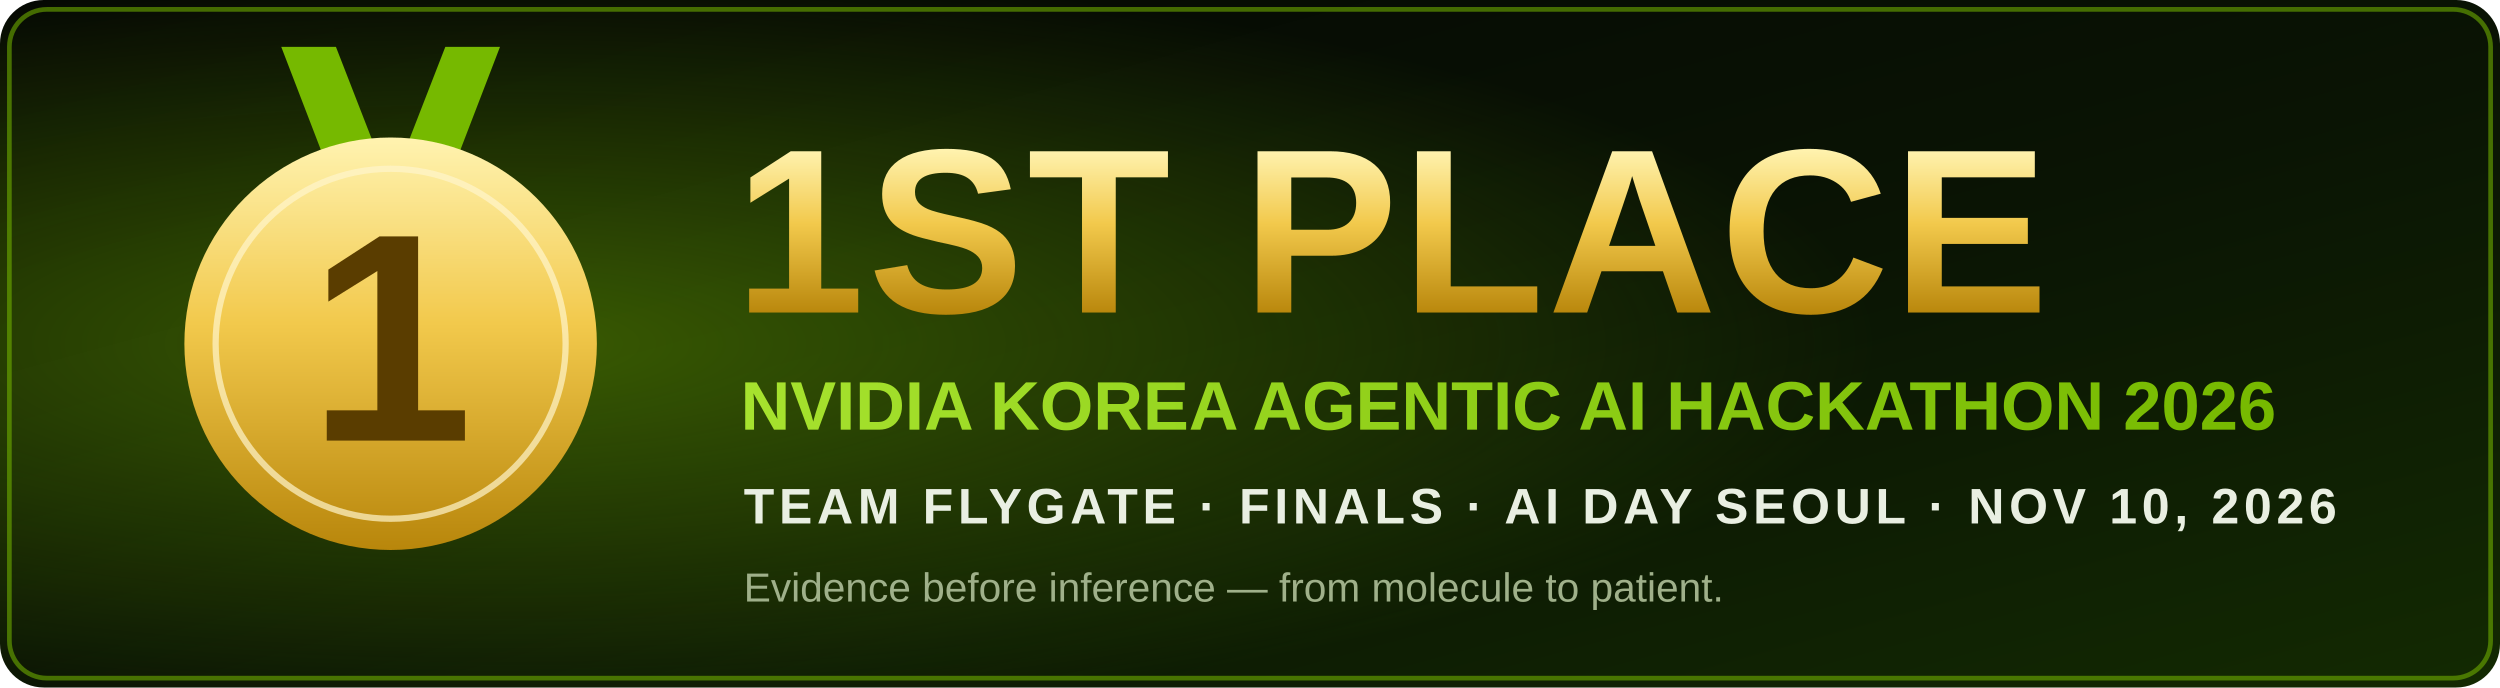
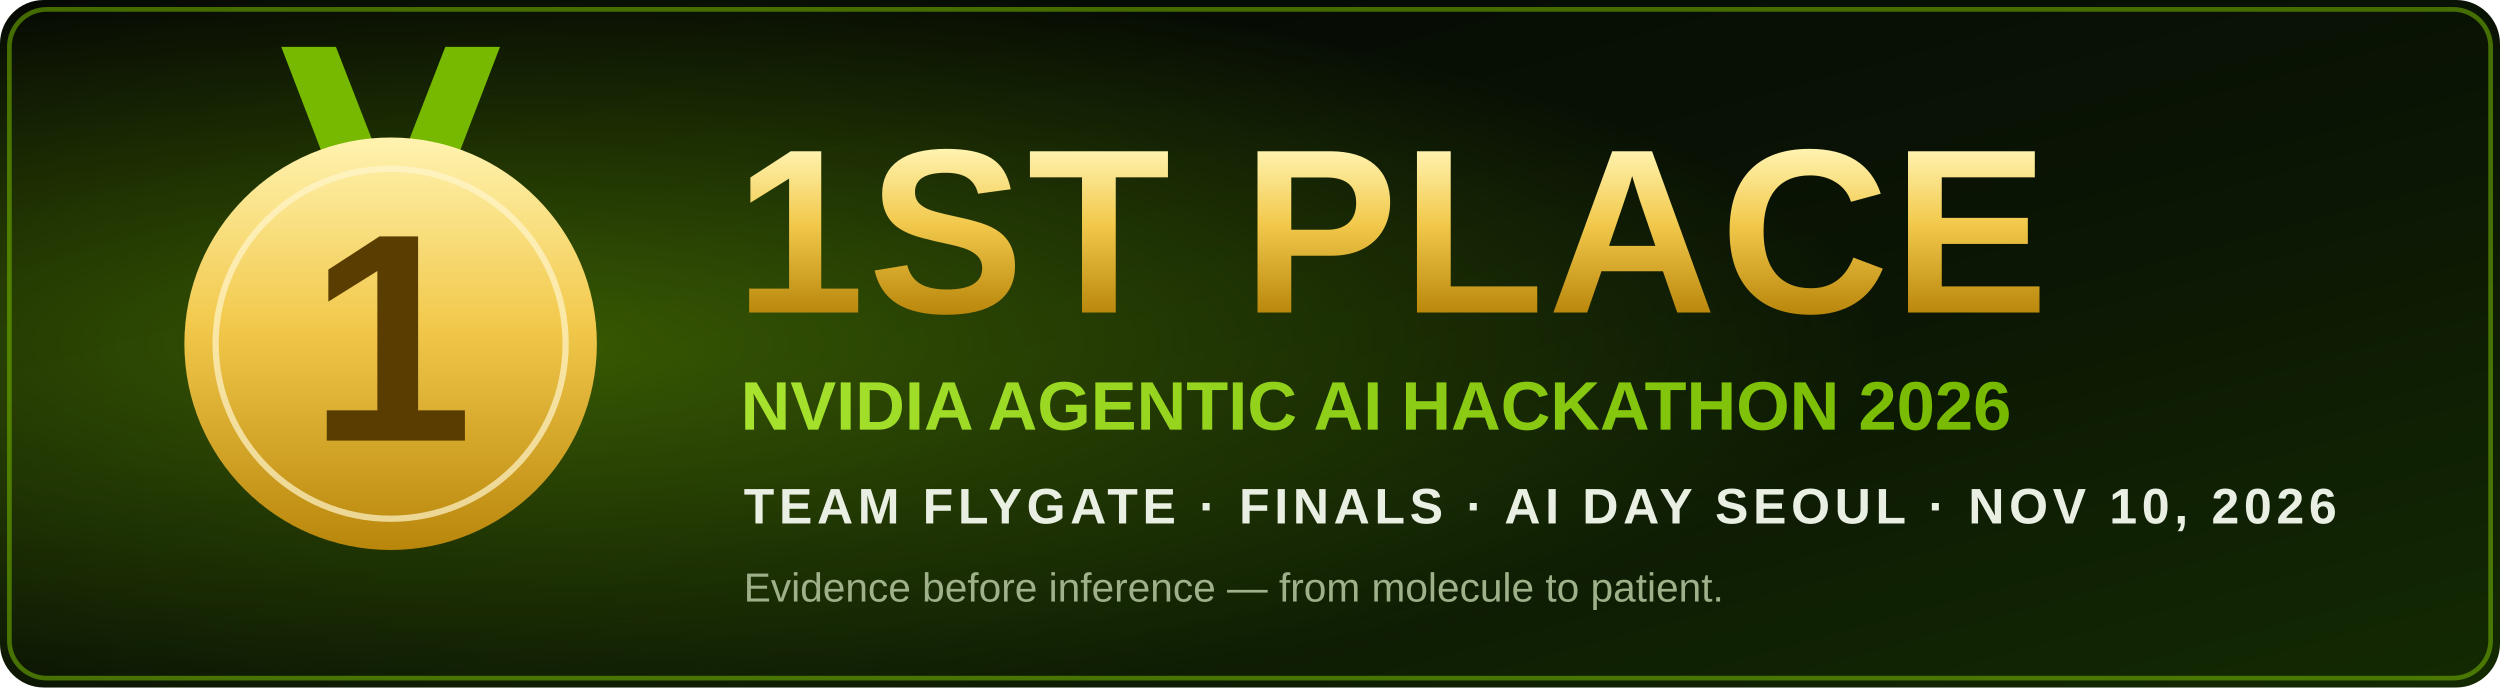
- <svg xmlns="http://www.w3.org/2000/svg" viewBox="0 0 1600 440" width="1600" height="440" role="img" aria-label="1st Place — NVIDIA Korea Agentic AI Hackathon 2026 · Team FlyGate">
+ <svg xmlns="http://www.w3.org/2000/svg" viewBox="0 0 1600 440" width="1600" height="440" role="img" aria-label="1st Place — NVIDIA Agentic AI Hackathon 2026 · Team FlyGate">
  <defs>
    <linearGradient id="bg" x1="0" y1="0" x2="1" y2="1">
      <stop offset="0" stop-color="#030503" />
      <stop offset="0.55" stop-color="#0a1404" />
      <stop offset="1" stop-color="#132a02" />
    </linearGradient>
    <radialGradient id="glow" cx="0.2" cy="0.5" r="0.55">
      <stop offset="0" stop-color="#76b900" stop-opacity="0.45" />
      <stop offset="1" stop-color="#76b900" stop-opacity="0" />
    </radialGradient>
    <linearGradient id="gold" x1="0" y1="0" x2="0" y2="1">
      <stop offset="0" stop-color="#fff3b0" />
      <stop offset="0.45" stop-color="#f2c94c" />
      <stop offset="1" stop-color="#b8860b" />
    </linearGradient>
    <linearGradient id="green" x1="0" y1="0" x2="1" y2="0">
      <stop offset="0" stop-color="#a6e22e" />
      <stop offset="1" stop-color="#76b900" />
    </linearGradient>
  </defs>
  <rect width="1600" height="440" rx="28" fill="url(#bg)" />
  <rect width="1600" height="440" rx="28" fill="url(#glow)" />
  <rect x="6" y="6" width="1588" height="428" rx="24" fill="none" stroke="#76b900" stroke-opacity="0.55" stroke-width="3" />
  <g transform="translate(250 220)">
    <path d="M-70 -190 L-20 -60 L20 -60 L70 -190 L35 -190 L0 -100 L-35 -190 Z" fill="#76b900" />
    <circle r="132" fill="url(#gold)" />
    <circle r="112" fill="none" stroke="#fff6cc" stroke-opacity="0.7" stroke-width="4" />
    <text y="62" text-anchor="middle" font-family="Helvetica Neue, Arial, sans-serif" font-weight="900" font-size="190" fill="#5a3d00">1</text>
  </g>
  <text x="470" y="200" font-family="Helvetica Neue, Arial, sans-serif" font-weight="900" font-size="150" letter-spacing="2" fill="url(#gold)">1ST PLACE</text>
-   <text x="474" y="275" font-family="Helvetica Neue, Arial, sans-serif" font-weight="800" font-size="44" letter-spacing="0" textLength="1060" lengthAdjust="spacingAndGlyphs" fill="url(#green)">NVIDIA KOREA AGENTIC AI HACKATHON 2026</text>
+   <text x="474" y="275" font-family="Helvetica Neue, Arial, sans-serif" font-weight="800" font-size="44" letter-spacing="0" textLength="900" lengthAdjust="spacingAndGlyphs" fill="url(#green)">NVIDIA AGENTIC AI HACKATHON 2026</text>
  <text x="476" y="335" font-family="Helvetica Neue, Arial, sans-serif" font-weight="600" font-size="32" letter-spacing="3" fill="#e9efe2">TEAM FLYGATE · FINALS · AI DAY SEOUL · NOV 10, 2026</text>
  <text x="476" y="385" font-family="Helvetica Neue, Arial, sans-serif" font-weight="500" font-size="26" fill="#9fb08a">Evidence before inference — from molecule to patient.</text>
</svg>
